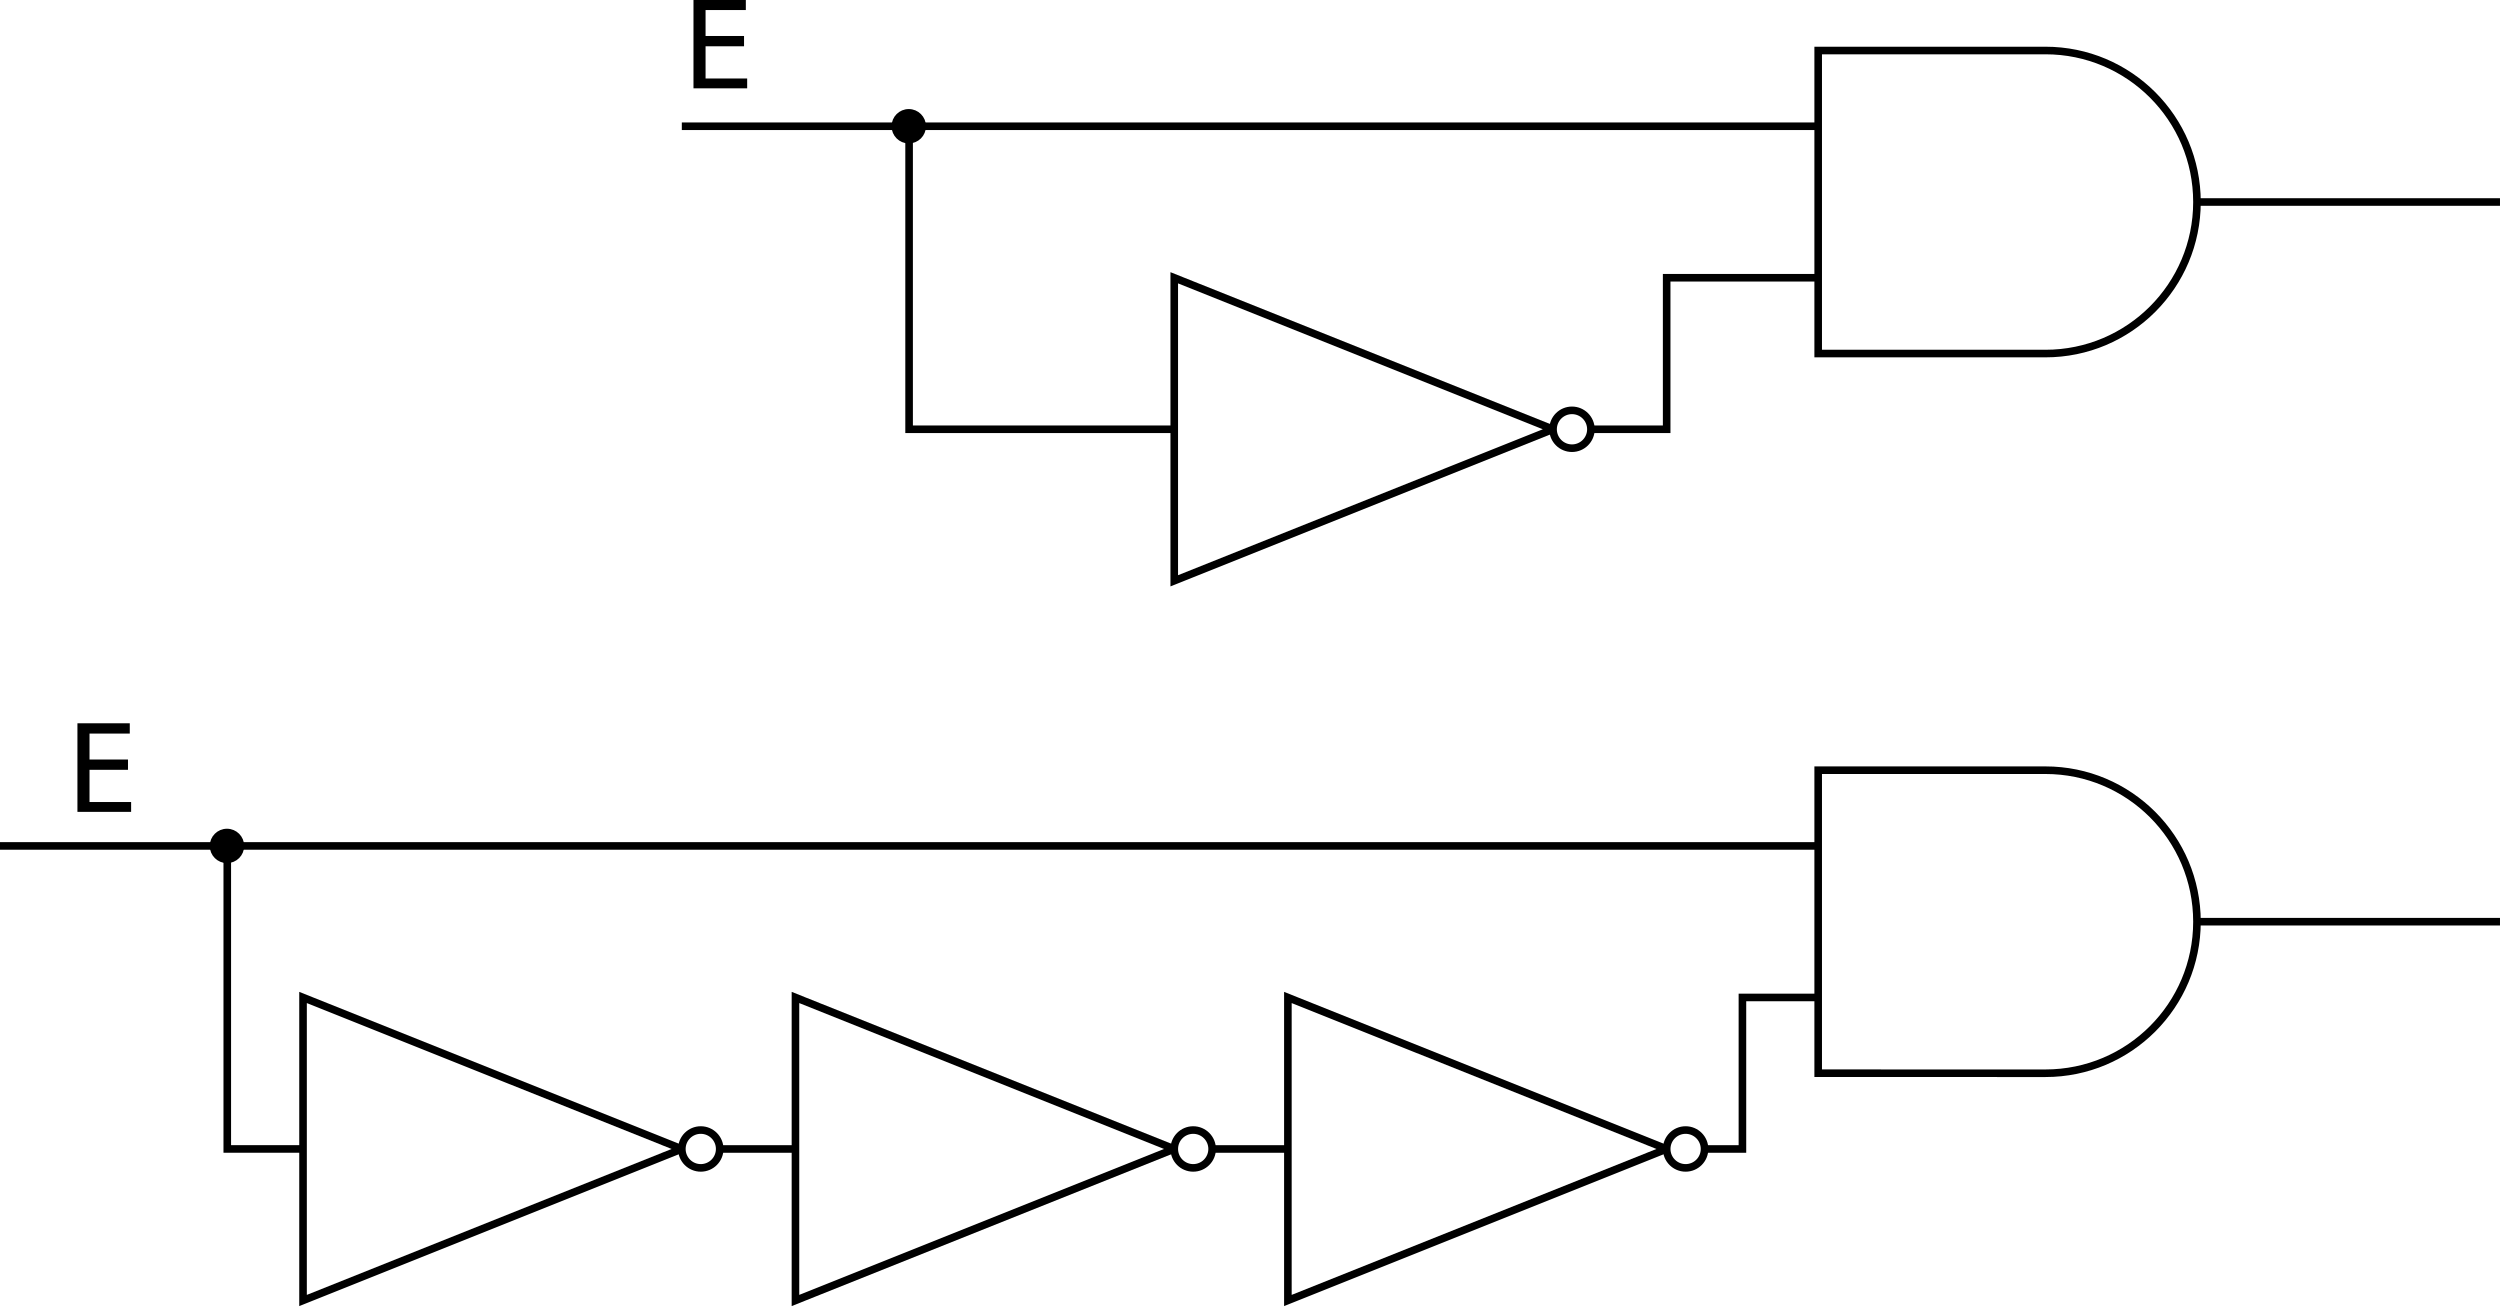
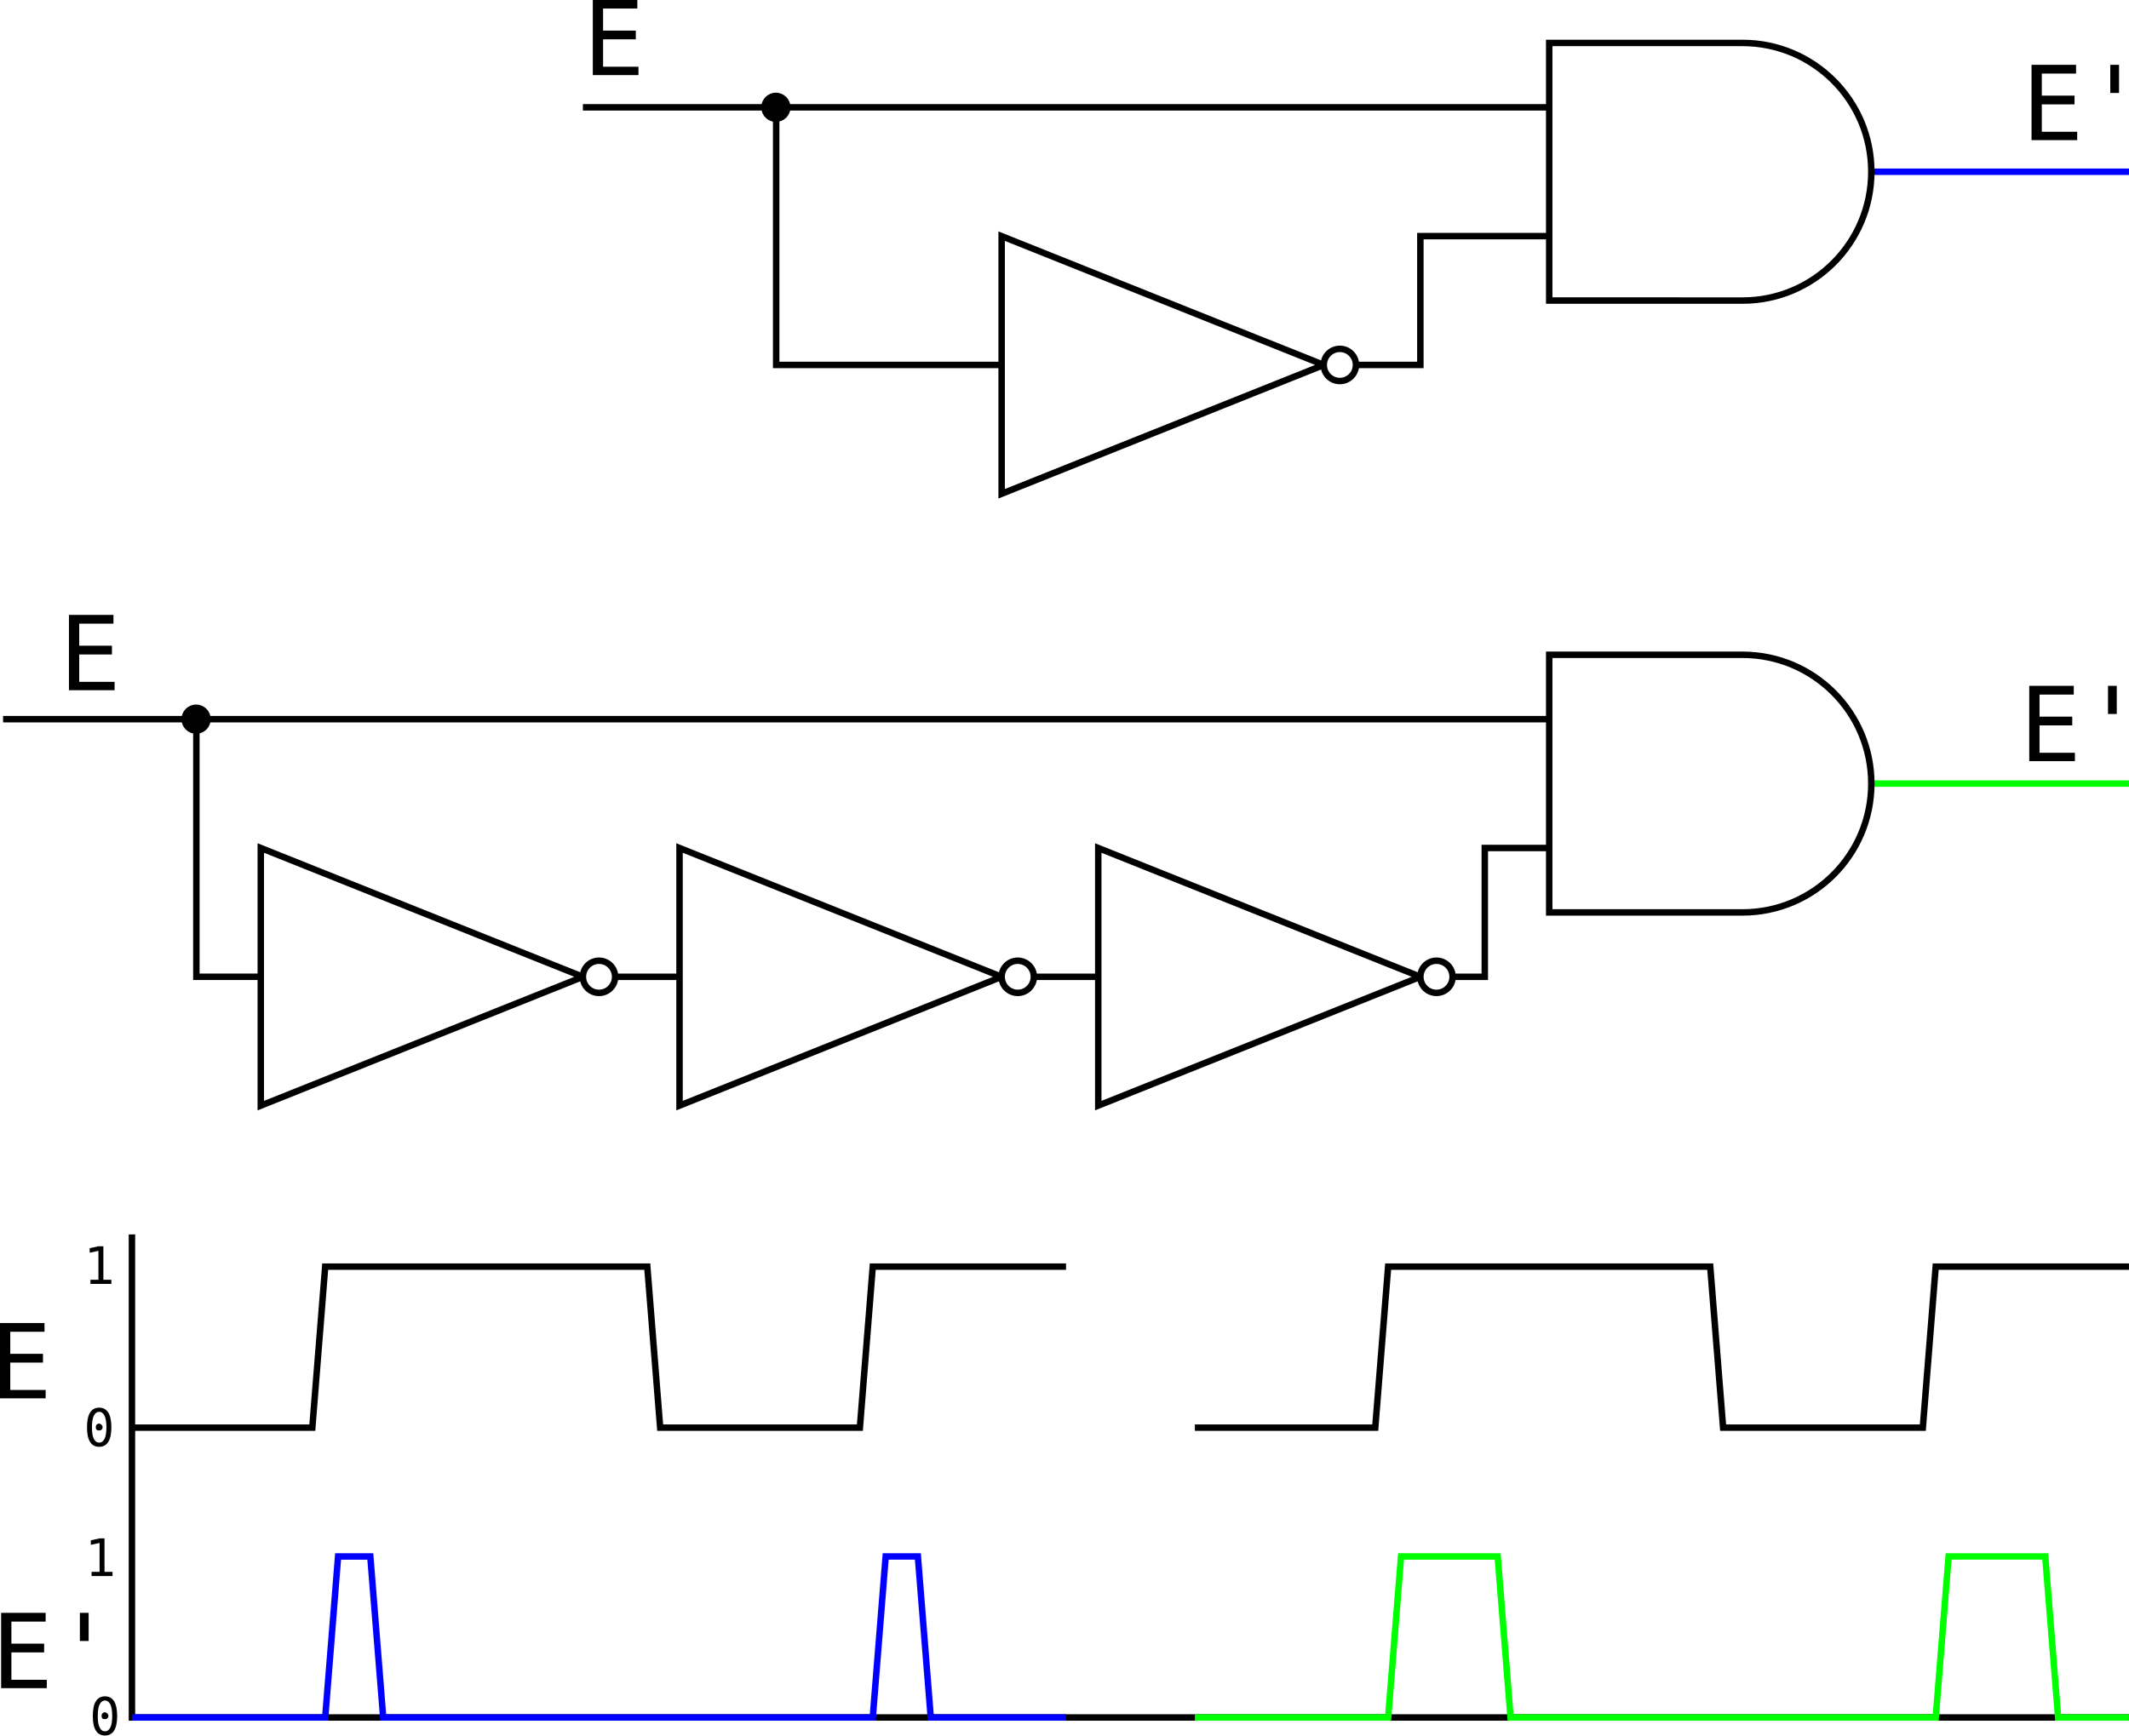
- <svg xmlns="http://www.w3.org/2000/svg" xmlns:xlink="http://www.w3.org/1999/xlink" width="87.312mm" height="45.615mm" viewBox="0 0 87.313 45.615" version="1.1" id="svg5253">
+ <svg xmlns="http://www.w3.org/2000/svg" xmlns:xlink="http://www.w3.org/1999/xlink" width="87.44mm" height="71.294mm" viewBox="0 0 87.44 71.294" version="1.1" id="svg5253">
  <defs id="defs5247">
    <marker style="overflow:visible" id="marker10611" refX="0" refY="0" orient="auto">
      <path transform="matrix(0.4,0,0,0.4,2.96,0.4)" style="fill:#000000;fill-opacity:1;fill-rule:evenodd;stroke:#000000;stroke-width:1pt;stroke-opacity:1" d="m -2.5,-1 c 0,2.76 -2.24,5 -5,5 -2.76,0 -5,-2.24 -5,-5 0,-2.76 2.24,-5 5,-5 2.76,0 5,2.24 5,5 z" id="path10609" />
    </marker>
    <symbol id="And_Gate">
      <path style="stroke-width:0.265" d="M 6.615,18.521 V 15.875 13.229 10.583 7.938 h 7.937 c 2.923,0 5.292,2.369 5.292,5.292 0,2.923 -2.369,5.292 -5.292,5.292 z" id="path7608" />
    </symbol>
    <symbol id="Not_Gate">
      <path style="stroke-width:0.265;stroke-miterlimit:2" d="M 6.615,7.938 19.844,13.229 6.615,18.521 v -5.292 z" id="path7618" />
      <path style="stroke-width:0.265" d="m 21.167,13.229 c 0,0.365 -0.296,0.661 -0.661,0.661 -0.365,0 -0.661,-0.296 -0.661,-0.661 0,-0.365 0.296,-0.661 0.661,-0.661 0.365,0 0.661,0.296 0.661,0.661 z" id="path7620" />
    </symbol>
    <marker style="overflow:visible" id="marker10611-3" refX="0" refY="0" orient="auto">
      <path transform="matrix(0.4,0,0,0.4,2.96,0.4)" style="fill:#000000;fill-opacity:1;fill-rule:evenodd;stroke:#000000;stroke-width:1pt;stroke-opacity:1" d="m -2.5,-1 c 0,2.76 -2.24,5 -5,5 -2.76,0 -5,-2.24 -5,-5 0,-2.76 2.24,-5 5,-5 2.76,0 5,2.24 5,5 z" id="path10609-6" />
    </marker>
  </defs>
-   <g id="layer1" transform="translate(-25.13542,-70.34097)">
+   <g id="layer1" transform="translate(-25.00808,-70.34097)">
    <use id="use9841" style="fill:none;stroke:#000000;stroke-width:2" xlink:href="#Not_Gate" x="0" y="0" width="100%" height="100%" transform="translate(59.53125,72.10416)" />
-     <path style="fill:none;stroke:#000000;stroke-width:0.265px;stroke-linecap:butt;stroke-linejoin:miter;stroke-opacity:1" d="m 101.865,77.396 10.583,-7e-6" id="path10195" />
+     <path style="fill:none;stroke:#0000ff;stroke-width:0.265px;stroke-linecap:butt;stroke-linejoin:miter;stroke-opacity:1" d="m 101.865,77.396 10.583,-7e-6" id="path10195" />
    <path style="fill:none;stroke:#000000;stroke-width:0.265px;stroke-linecap:butt;stroke-linejoin:miter;stroke-opacity:1" d="m 48.948,74.75 h 7.938 v 10.583 l 9.26,-7e-6" id="path10599" />
    <path style="fill:none;stroke:#000000;stroke-width:0.265px;stroke-linecap:butt;stroke-linejoin:miter;stroke-opacity:1;marker-start:url(#marker10611)" d="m 56.885,74.75 9.26,-7e-6 h 22.49" id="path10601" />
    <text xml:space="preserve" style="font-style:normal;font-variant:normal;font-weight:normal;font-stretch:normal;font-size:4.233px;line-height:1.25;font-family:'Bitstream Vera Sans Mono';-inkscape-font-specification:'Bitstream Vera Sans Mono';letter-spacing:0px;word-spacing:0px;fill:#000000;fill-opacity:1;stroke:none;stroke-width:0.265" x="48.948" y="73.427" id="text10741">
      <tspan id="tspan10739" x="48.948" y="73.427" style="stroke-width:0.265">E</tspan>
    </text>
    <use id="use4879" transform="translate(82.02083,64.16666)" style="fill:none;stroke:#000000;stroke-width:2" xlink:href="#And_Gate" x="0" y="0" width="100%" height="100%" />
    <path style="fill:none;stroke:#000000;stroke-width:0.265px;stroke-linecap:butt;stroke-linejoin:miter;stroke-opacity:1" d="m 80.698,85.333 h 2.646 v -5.292 h 5.292" id="path4890" />
    <use id="use9841-7" style="fill:none;stroke:#000000;stroke-width:2" xlink:href="#Not_Gate" x="0" y="0" width="100%" height="100%" transform="translate(63.5,97.23958)" />
-     <path style="fill:none;stroke:#000000;stroke-width:0.265px;stroke-linecap:butt;stroke-linejoin:miter;stroke-opacity:1" d="m 101.865,102.531 10.583,-1e-5" id="path10195-5" />
+     <path style="fill:none;stroke:#00ff00;stroke-width:0.265px;stroke-linecap:butt;stroke-linejoin:miter;stroke-opacity:1" d="m 101.865,102.531 10.583,-1e-5" id="path10195-5" />
    <path style="fill:none;stroke:#000000;stroke-width:0.265px;stroke-linecap:butt;stroke-linejoin:miter;stroke-opacity:1" d="m 25.135,99.885 h 7.938 v 10.583 l 2.646,-1e-5" id="path10599-3" />
    <path style="fill:none;stroke:#000000;stroke-width:0.265px;stroke-linecap:butt;stroke-linejoin:miter;stroke-opacity:1;marker-start:url(#marker10611-3)" d="m 33.073,99.885 33.073,1e-6 H 88.635" id="path10601-5" />
    <text xml:space="preserve" style="font-style:normal;font-variant:normal;font-weight:normal;font-stretch:normal;font-size:4.233px;line-height:1.25;font-family:'Bitstream Vera Sans Mono';-inkscape-font-specification:'Bitstream Vera Sans Mono';letter-spacing:0px;word-spacing:0px;fill:#000000;fill-opacity:1;stroke:none;stroke-width:0.265" x="27.433" y="98.696" id="text10741-6">
      <tspan id="tspan10739-2" x="27.433" y="98.696" style="stroke-width:0.265">E</tspan>
    </text>
    <use id="use4879-9" transform="translate(82.02083,89.30208)" style="fill:none;stroke:#000000;stroke-width:2" xlink:href="#And_Gate" x="0" y="0" width="100%" height="100%" />
    <path style="fill:none;stroke:#000000;stroke-width:0.265px;stroke-linecap:butt;stroke-linejoin:miter;stroke-opacity:1" d="m 84.667,110.469 h 1.323 v -5.292 h 2.646" id="path4890-1" />
    <use id="use4965" transform="translate(29.10417,97.23958)" style="fill:none;stroke:#000000;stroke-width:2" xlink:href="#Not_Gate" x="0" y="0" width="100%" height="100%" />
    <use id="use4989" transform="translate(46.30208,97.23958)" style="fill:none;stroke:#000000;stroke-width:2" xlink:href="#Not_Gate" x="0" y="0" width="100%" height="100%" />
    <path style="fill:none;stroke:#000000;stroke-width:0.265px;stroke-linecap:butt;stroke-linejoin:miter;stroke-opacity:1" d="m 50.271,110.469 h 2.646" id="path5001" />
    <path style="fill:none;stroke:#000000;stroke-width:0.265px;stroke-linecap:butt;stroke-linejoin:miter;stroke-opacity:1" d="m 67.469,110.469 h 2.646" id="path5003" />
+     <path style="fill:none;stroke:#000000;stroke-width:0.265px;stroke-linecap:butt;stroke-linejoin:miter;stroke-opacity:1" d="m 30.427,121.052 v 19.844 h 82.021" id="path4814" />
+     <text xml:space="preserve" style="font-style:normal;font-variant:normal;font-weight:normal;font-stretch:normal;font-size:4.233px;line-height:1.25;font-family:'Bitstream Vera Sans Mono';-inkscape-font-specification:'Bitstream Vera Sans Mono';letter-spacing:0px;word-spacing:0px;fill:#000000;fill-opacity:1;stroke:none;stroke-width:0.265" x="108.039" y="76.096" id="text4818">
+       <tspan id="tspan4816" x="108.039" y="76.096" style="stroke-width:0.265">E'</tspan>
+     </text>
+     <text xml:space="preserve" style="font-style:normal;font-variant:normal;font-weight:normal;font-stretch:normal;font-size:4.233px;line-height:1.25;font-family:'Bitstream Vera Sans Mono';-inkscape-font-specification:'Bitstream Vera Sans Mono';letter-spacing:0px;word-spacing:0px;fill:#000000;fill-opacity:1;stroke:none;stroke-width:0.265" x="107.945" y="101.609" id="text4818-3">
+       <tspan id="tspan4816-6" x="107.945" y="101.609" style="stroke-width:0.265">E'</tspan>
+     </text>
+     <text xml:space="preserve" style="font-style:normal;font-variant:normal;font-weight:normal;font-stretch:normal;font-size:4.233px;line-height:1.25;font-family:'Bitstream Vera Sans Mono';-inkscape-font-specification:'Bitstream Vera Sans Mono';letter-spacing:0px;word-spacing:0px;fill:#000000;fill-opacity:1;stroke:none;stroke-width:0.265" x="24.648" y="139.69" id="text4818-7">
+       <tspan id="tspan4816-5" x="24.648" y="139.69" style="stroke-width:0.265">E'</tspan>
+     </text>
+     <text xml:space="preserve" style="font-style:normal;font-variant:normal;font-weight:normal;font-stretch:normal;font-size:4.233px;line-height:1.25;font-family:'Bitstream Vera Sans Mono';-inkscape-font-specification:'Bitstream Vera Sans Mono';letter-spacing:0px;word-spacing:0px;fill:#000000;fill-opacity:1;stroke:none;stroke-width:0.265" x="24.601" y="127.784" id="text4818-35">
+       <tspan id="tspan4816-62" x="24.601" y="127.784" style="stroke-width:0.265">E</tspan>
+     </text>
+     <text xml:space="preserve" style="font-style:normal;font-variant:normal;font-weight:normal;font-stretch:normal;font-size:2.117px;line-height:1.25;font-family:'Bitstream Vera Sans Mono';-inkscape-font-specification:'Bitstream Vera Sans Mono';letter-spacing:0px;word-spacing:0px;fill:#000000;fill-opacity:1;stroke:none;stroke-width:0.265" x="28.443" y="129.746" id="text4856">
+       <tspan id="tspan4854" x="28.443" y="129.746" style="stroke-width:0.265">0</tspan>
+     </text>
+     <text xml:space="preserve" style="font-style:normal;font-variant:normal;font-weight:normal;font-stretch:normal;font-size:2.117px;line-height:1.25;font-family:'Bitstream Vera Sans Mono';-inkscape-font-specification:'Bitstream Vera Sans Mono';letter-spacing:0px;word-spacing:0px;fill:#000000;fill-opacity:1;stroke:none;stroke-width:0.265" x="28.443" y="123.084" id="text4860">
+       <tspan id="tspan4858" x="28.443" y="123.084" style="stroke-width:0.265">1</tspan>
+     </text>
+     <text xml:space="preserve" style="font-style:normal;font-variant:normal;font-weight:normal;font-stretch:normal;font-size:2.117px;line-height:1.25;font-family:'Bitstream Vera Sans Mono';-inkscape-font-specification:'Bitstream Vera Sans Mono';letter-spacing:0px;word-spacing:0px;fill:#000000;fill-opacity:1;stroke:none;stroke-width:0.265" x="28.679" y="141.605" id="text4864">
+       <tspan id="tspan4862" x="28.679" y="141.605" style="stroke-width:0.265">0</tspan>
+     </text>
+     <text xml:space="preserve" style="font-style:normal;font-variant:normal;font-weight:normal;font-stretch:normal;font-size:2.117px;line-height:1.25;font-family:'Bitstream Vera Sans Mono';-inkscape-font-specification:'Bitstream Vera Sans Mono';letter-spacing:0px;word-spacing:0px;fill:#000000;fill-opacity:1;stroke:none;stroke-width:0.265" x="28.49" y="135.084" id="text4868">
+       <tspan id="tspan4866" x="28.49" y="135.084" style="stroke-width:0.265">1</tspan>
+     </text>
+     <path style="fill:none;stroke:#000000;stroke-width:0.265px;stroke-linecap:butt;stroke-linejoin:miter;stroke-opacity:1" d="m 30.427,128.99 7.408,10e-6 0.529,-6.615 h 13.229 l 0.529,6.615 8.202,0 0.529,-6.615 h 7.938" id="path4870" />
+     <path style="fill:none;stroke:#0000ff;stroke-width:0.265px;stroke-linecap:butt;stroke-linejoin:miter;stroke-opacity:1" d="m 30.427,140.896 h 7.938 l 0.529,-6.615 h 1.323 l 0.529,6.615 20.108,-10e-6 0.529,-6.615 h 1.323 l 0.529,6.615 5.556,-10e-6" id="path4872" />
+     <path style="fill:none;stroke:#000000;stroke-width:0.265px;stroke-linecap:butt;stroke-linejoin:miter;stroke-opacity:1" d="m 74.083,128.99 7.408,10e-6 0.529,-6.615 h 13.229 l 0.529,6.615 h 8.202 l 0.529,-6.615 h 7.938" id="path4870-9" />
+     <path style="fill:none;stroke:#00ff00;stroke-width:0.265px;stroke-linecap:butt;stroke-linejoin:miter;stroke-opacity:1" d="m 74.083,140.896 h 7.938 l 0.529,-6.615 h 3.969 l 0.529,6.615 17.462,-10e-6 0.529,-6.615 h 3.969 l 0.529,6.615 2.91,-10e-6" id="path4889" />
  </g>
</svg>
